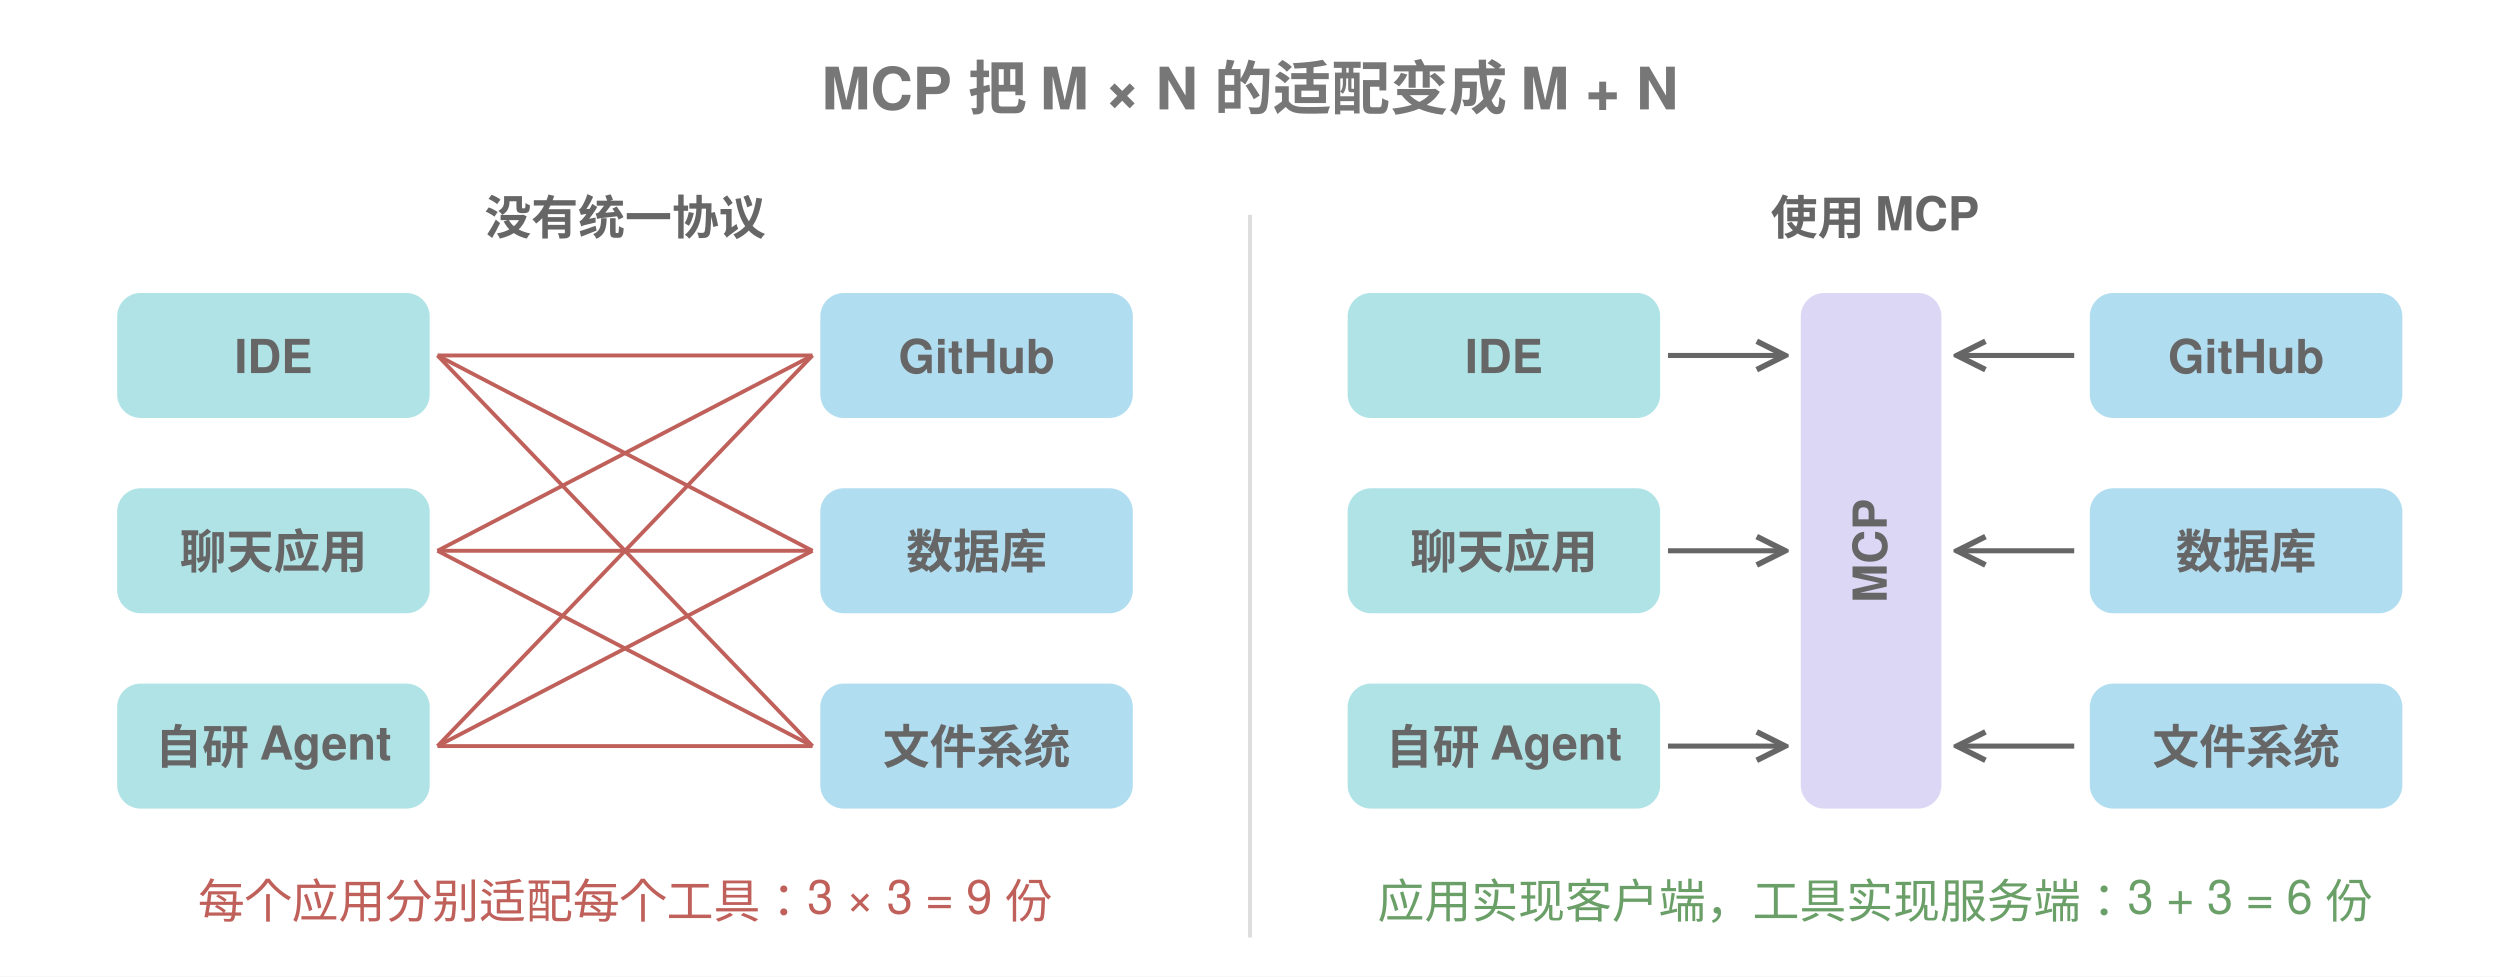
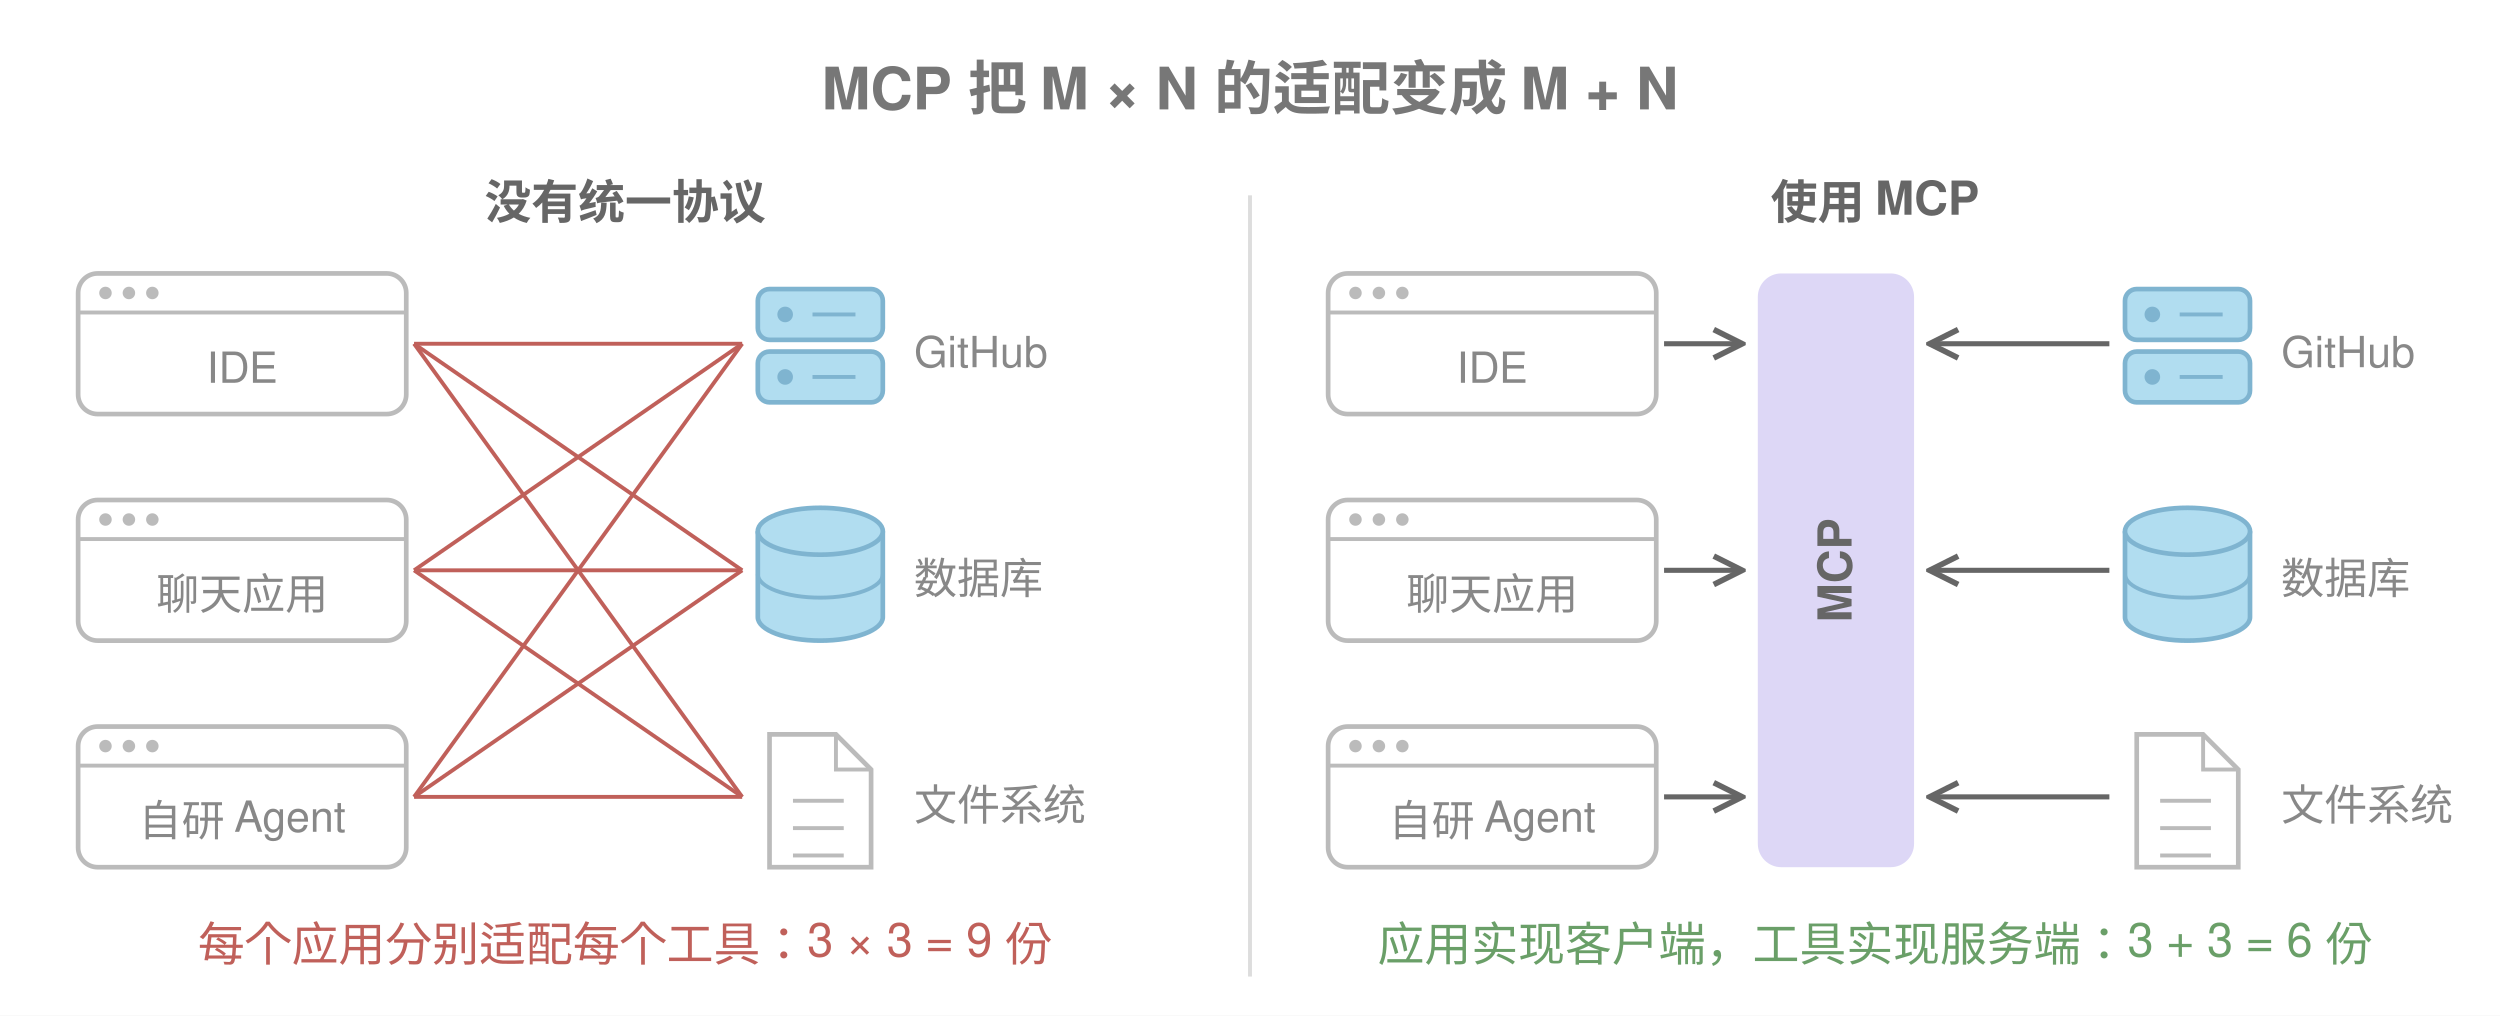
- <svg xmlns="http://www.w3.org/2000/svg" width="640" height="250" viewBox="0 0 640 250">
+ <svg xmlns="http://www.w3.org/2000/svg" width="640" height="260" viewBox="0 0 640 260">
  <style>
    text { font-family: "PingFang SC", "Microsoft YaHei", Helvetica, Arial, sans-serif; fill: #666; font-size: 12px; }
    .title { font-weight: bold; font-size: 15px; fill: #777; text-anchor: middle; }
    .b { font-weight: bold; }
    .c { text-anchor: middle; }
    .e { text-anchor: end; }
    .note { fill: #C0605A; }
    .ok { fill: #6A9F68; }
    .sub { font-size: 11px; fill: #888; }
    .mono { font-family: Menlo, Consolas, monospace; }
    .arrow { stroke: #666; stroke-width: 1.3; fill: none; marker-end: url(#a); }
    .red { stroke: #C0605A; marker-end: url(#r); }
    .green { stroke: #6A9F68; marker-end: url(#g); }
    .dash { stroke-dasharray: 5 4; }
    .line { stroke: #666; stroke-width: 1.3; fill: none; }
    .frame { fill: none; stroke: #999; stroke-width: 1; stroke-dasharray: 4 3; }
    .shadow { fill: #DADADA; }
  </style>
  <defs>
    <marker id="a" viewBox="0 0 10 10" refX="9" refY="5" markerWidth="7" markerHeight="7" orient="auto-start-reverse">
      <path d="M1,1 L9,5 L1,9" fill="none" stroke="#666" stroke-width="1.6" />
    </marker>
    <marker id="r" viewBox="0 0 10 10" refX="9" refY="5" markerWidth="7" markerHeight="7" orient="auto-start-reverse">
      <path d="M1,1 L9,5 L1,9" fill="none" stroke="#C0605A" stroke-width="1.6" />
    </marker>
    <marker id="g" viewBox="0 0 10 10" refX="9" refY="5" markerWidth="7" markerHeight="7" orient="auto-start-reverse">
      <path d="M1,1 L9,5 L1,9" fill="none" stroke="#6A9F68" stroke-width="1.6" />
    </marker>
  </defs>
  <rect width="100%" height="100%" fill="#FFFFFF" />
  <text x="320" y="28" class="title">MCP 把 M × N 的适配变成 M + N</text>
-   <text x="160" y="60" class="c b">没有统一协议</text>
-   <rect x="30" y="75" width="80" height="32" rx="6" fill="#B0E3E6" />
-   <text x="70" y="95.5" class="b c">IDE</text>
-   <rect x="30" y="125" width="80" height="32" rx="6" fill="#B0E3E6" />
-   <text x="70" y="145.5" class="b c">聊天应用</text>
-   <rect x="30" y="175" width="80" height="32" rx="6" fill="#B0E3E6" />
-   <text x="70" y="195.5" class="b c">自研 Agent</text>
-   <rect x="210" y="75" width="80" height="32" rx="6" fill="#B1DDF0" />
-   <text x="250" y="95.5" class="b c">GitHub</text>
-   <rect x="210" y="125" width="80" height="32" rx="6" fill="#B1DDF0" />
-   <text x="250" y="145.5" class="b c">数据库</text>
-   <rect x="210" y="175" width="80" height="32" rx="6" fill="#B1DDF0" />
-   <text x="250" y="195.5" class="b c">文件系统</text>
-   <line x1="112" y1="91" x2="208" y2="91" stroke="#C0605A" stroke-width="1" />
-   <line x1="112" y1="91" x2="208" y2="141" stroke="#C0605A" stroke-width="1" />
-   <line x1="112" y1="91" x2="208" y2="191" stroke="#C0605A" stroke-width="1" />
-   <line x1="112" y1="141" x2="208" y2="91" stroke="#C0605A" stroke-width="1" />
-   <line x1="112" y1="141" x2="208" y2="141" stroke="#C0605A" stroke-width="1" />
-   <line x1="112" y1="141" x2="208" y2="191" stroke="#C0605A" stroke-width="1" />
-   <line x1="112" y1="191" x2="208" y2="91" stroke="#C0605A" stroke-width="1" />
-   <line x1="112" y1="191" x2="208" y2="141" stroke="#C0605A" stroke-width="1" />
-   <line x1="112" y1="191" x2="208" y2="191" stroke="#C0605A" stroke-width="1" />
-   <text x="160" y="235" class="c note">每个应用分别适配每个工具：3 × 3 = 9 份</text>
-   <line x1="320" y1="55" x2="320" y2="240" stroke="#DDD" />
-   <text x="480" y="60" class="c b">使用 MCP</text>
-   <rect x="345" y="75" width="80" height="32" rx="6" fill="#B0E3E6" />
-   <text x="385" y="95.5" class="b c">IDE</text>
-   <line x1="427" y1="91" x2="457" y2="91" class="arrow " />
-   <rect x="345" y="125" width="80" height="32" rx="6" fill="#B0E3E6" />
-   <text x="385" y="145.5" class="b c">聊天应用</text>
-   <line x1="427" y1="141" x2="457" y2="141" class="arrow " />
-   <rect x="345" y="175" width="80" height="32" rx="6" fill="#B0E3E6" />
-   <text x="385" y="195.5" class="b c">自研 Agent</text>
-   <line x1="427" y1="191" x2="457" y2="191" class="arrow " />
-   <rect x="461" y="75" width="36" height="132" rx="6" fill="#DDD7F6" />
-   <text x="479" y="145" class="c b" transform="rotate(-90 479 141)">MCP</text>
-   <rect x="535" y="75" width="80" height="32" rx="6" fill="#B1DDF0" />
-   <text x="575" y="95.5" class="b c">GitHub</text>
-   <line x1="531" y1="91" x2="501" y2="91" class="arrow " />
-   <rect x="535" y="125" width="80" height="32" rx="6" fill="#B1DDF0" />
-   <text x="575" y="145.5" class="b c">数据库</text>
-   <line x1="531" y1="141" x2="501" y2="141" class="arrow " />
-   <rect x="535" y="175" width="80" height="32" rx="6" fill="#B1DDF0" />
-   <text x="575" y="195.5" class="b c">文件系统</text>
-   <line x1="531" y1="191" x2="501" y2="191" class="arrow " />
-   <text x="480" y="235" class="c ok">应用实现客户端，工具实现服务端：3 + 3 = 6 份</text>
+   <text x="160" y="56" class="c b">没有统一协议</text>
+   <rect x="20" y="70" width="84" height="36" rx="5" fill="#FFFFFF" stroke="#BBBBBB" stroke-width="1.2" />
+   <line x1="20" y1="80" x2="104" y2="80" stroke="#BBBBBB" />
+   <circle cx="27" cy="75" r="1.6" fill="#BBBBBB" />
+   <circle cx="33" cy="75" r="1.6" fill="#BBBBBB" />
+   <circle cx="39" cy="75" r="1.6" fill="#BBBBBB" />
+   <text x="62" y="98" class="c sub">IDE</text>
+   <rect x="194" y="74" width="32" height="13" rx="3" fill="#B1DDF0" stroke="#7FB4D0" stroke-width="1.2" />
+   <circle cx="201" cy="80.5" r="2" fill="#7FB4D0" />
+   <line x1="208" y1="80.5" x2="219" y2="80.5" stroke="#7FB4D0" stroke-width="1" />
+   <rect x="194" y="90" width="32" height="13" rx="3" fill="#B1DDF0" stroke="#7FB4D0" stroke-width="1.2" />
+   <circle cx="201" cy="96.5" r="2" fill="#7FB4D0" />
+   <line x1="208" y1="96.5" x2="219" y2="96.5" stroke="#7FB4D0" stroke-width="1" />
+   <text x="234" y="94" class="sub">GitHub</text>
+   <rect x="20" y="128" width="84" height="36" rx="5" fill="#FFFFFF" stroke="#BBBBBB" stroke-width="1.2" />
+   <line x1="20" y1="138" x2="104" y2="138" stroke="#BBBBBB" />
+   <circle cx="27" cy="133" r="1.6" fill="#BBBBBB" />
+   <circle cx="33" cy="133" r="1.6" fill="#BBBBBB" />
+   <circle cx="39" cy="133" r="1.6" fill="#BBBBBB" />
+   <text x="62" y="156" class="c sub">聊天应用</text>
+   <path d="M194,136 v22 a16,6 0 0 0 32,0 v-22" fill="#B1DDF0" stroke="#7FB4D0" stroke-width="1.2" />
+   <ellipse cx="210" cy="136" rx="16" ry="6" fill="#B1DDF0" stroke="#7FB4D0" stroke-width="1.2" />
+   <path d="M194,147 a16,6 0 0 0 32,0" fill="none" stroke="#7FB4D0" stroke-width="1" />
+   <text x="234" y="152" class="sub">数据库</text>
+   <rect x="20" y="186" width="84" height="36" rx="5" fill="#FFFFFF" stroke="#BBBBBB" stroke-width="1.2" />
+   <line x1="20" y1="196" x2="104" y2="196" stroke="#BBBBBB" />
+   <circle cx="27" cy="191" r="1.6" fill="#BBBBBB" />
+   <circle cx="33" cy="191" r="1.6" fill="#BBBBBB" />
+   <circle cx="39" cy="191" r="1.6" fill="#BBBBBB" />
+   <text x="62" y="214" class="c sub">自研 Agent</text>
+   <path d="M197,188 h17 l9,9 v25 h-26 z" fill="#FFFFFF" stroke="#BBBBBB" stroke-width="1.2" />
+   <path d="M214,188 v9 h9" fill="none" stroke="#BBBBBB" stroke-width="1" />
+   <line x1="203" y1="205" x2="216" y2="205" stroke="#BBBBBB" stroke-width="1" />
+   <line x1="203" y1="212" x2="216" y2="212" stroke="#BBBBBB" stroke-width="1" />
+   <line x1="203" y1="219" x2="216" y2="219" stroke="#BBBBBB" stroke-width="1" />
+   <text x="234" y="210" class="sub">文件系统</text>
+   <line x1="106" y1="88" x2="190" y2="88" stroke="#C0605A" stroke-width="1" />
+   <line x1="106" y1="88" x2="190" y2="146" stroke="#C0605A" stroke-width="1" />
+   <line x1="106" y1="88" x2="190" y2="204" stroke="#C0605A" stroke-width="1" />
+   <line x1="106" y1="146" x2="190" y2="88" stroke="#C0605A" stroke-width="1" />
+   <line x1="106" y1="146" x2="190" y2="146" stroke="#C0605A" stroke-width="1" />
+   <line x1="106" y1="146" x2="190" y2="204" stroke="#C0605A" stroke-width="1" />
+   <line x1="106" y1="204" x2="190" y2="88" stroke="#C0605A" stroke-width="1" />
+   <line x1="106" y1="204" x2="190" y2="146" stroke="#C0605A" stroke-width="1" />
+   <line x1="106" y1="204" x2="190" y2="204" stroke="#C0605A" stroke-width="1" />
+   <text x="160" y="246" class="c note">每个应用分别适配每个工具：3 × 3 = 9 份</text>
+   <line x1="320" y1="50" x2="320" y2="250" stroke="#DDD" />
+   <text x="480" y="56" class="c b">使用 MCP</text>
+   <rect x="340" y="70" width="84" height="36" rx="5" fill="#FFFFFF" stroke="#BBBBBB" stroke-width="1.2" />
+   <line x1="340" y1="80" x2="424" y2="80" stroke="#BBBBBB" />
+   <circle cx="347" cy="75" r="1.6" fill="#BBBBBB" />
+   <circle cx="353" cy="75" r="1.6" fill="#BBBBBB" />
+   <circle cx="359" cy="75" r="1.6" fill="#BBBBBB" />
+   <text x="382" y="98" class="c sub">IDE</text>
+   <line x1="426" y1="88" x2="446" y2="88" class="arrow " />
+   <rect x="544" y="74" width="32" height="13" rx="3" fill="#B1DDF0" stroke="#7FB4D0" stroke-width="1.2" />
+   <circle cx="551" cy="80.5" r="2" fill="#7FB4D0" />
+   <line x1="558" y1="80.5" x2="569" y2="80.5" stroke="#7FB4D0" stroke-width="1" />
+   <rect x="544" y="90" width="32" height="13" rx="3" fill="#B1DDF0" stroke="#7FB4D0" stroke-width="1.2" />
+   <circle cx="551" cy="96.5" r="2" fill="#7FB4D0" />
+   <line x1="558" y1="96.5" x2="569" y2="96.5" stroke="#7FB4D0" stroke-width="1" />
+   <text x="584" y="94" class="sub">GitHub</text>
+   <line x1="540" y1="88" x2="494" y2="88" class="arrow " />
+   <rect x="340" y="128" width="84" height="36" rx="5" fill="#FFFFFF" stroke="#BBBBBB" stroke-width="1.2" />
+   <line x1="340" y1="138" x2="424" y2="138" stroke="#BBBBBB" />
+   <circle cx="347" cy="133" r="1.6" fill="#BBBBBB" />
+   <circle cx="353" cy="133" r="1.6" fill="#BBBBBB" />
+   <circle cx="359" cy="133" r="1.6" fill="#BBBBBB" />
+   <text x="382" y="156" class="c sub">聊天应用</text>
+   <line x1="426" y1="146" x2="446" y2="146" class="arrow " />
+   <path d="M544,136 v22 a16,6 0 0 0 32,0 v-22" fill="#B1DDF0" stroke="#7FB4D0" stroke-width="1.2" />
+   <ellipse cx="560" cy="136" rx="16" ry="6" fill="#B1DDF0" stroke="#7FB4D0" stroke-width="1.2" />
+   <path d="M544,147 a16,6 0 0 0 32,0" fill="none" stroke="#7FB4D0" stroke-width="1" />
+   <text x="584" y="152" class="sub">数据库</text>
+   <line x1="540" y1="146" x2="494" y2="146" class="arrow " />
+   <rect x="340" y="186" width="84" height="36" rx="5" fill="#FFFFFF" stroke="#BBBBBB" stroke-width="1.2" />
+   <line x1="340" y1="196" x2="424" y2="196" stroke="#BBBBBB" />
+   <circle cx="347" cy="191" r="1.6" fill="#BBBBBB" />
+   <circle cx="353" cy="191" r="1.6" fill="#BBBBBB" />
+   <circle cx="359" cy="191" r="1.6" fill="#BBBBBB" />
+   <text x="382" y="214" class="c sub">自研 Agent</text>
+   <line x1="426" y1="204" x2="446" y2="204" class="arrow " />
+   <path d="M547,188 h17 l9,9 v25 h-26 z" fill="#FFFFFF" stroke="#BBBBBB" stroke-width="1.2" />
+   <path d="M564,188 v9 h9" fill="none" stroke="#BBBBBB" stroke-width="1" />
+   <line x1="553" y1="205" x2="566" y2="205" stroke="#BBBBBB" stroke-width="1" />
+   <line x1="553" y1="212" x2="566" y2="212" stroke="#BBBBBB" stroke-width="1" />
+   <line x1="553" y1="219" x2="566" y2="219" stroke="#BBBBBB" stroke-width="1" />
+   <text x="584" y="210" class="sub">文件系统</text>
+   <line x1="540" y1="204" x2="494" y2="204" class="arrow " />
+   <rect x="450" y="70" width="40" height="152" rx="6" fill="#DDD7F6" />
+   <text x="470" y="150" class="c b" transform="rotate(-90 470 146)">MCP</text>
+   <text x="480" y="246" class="c ok">应用实现客户端，工具实现服务端：3 + 3 = 6 份</text>
</svg>
